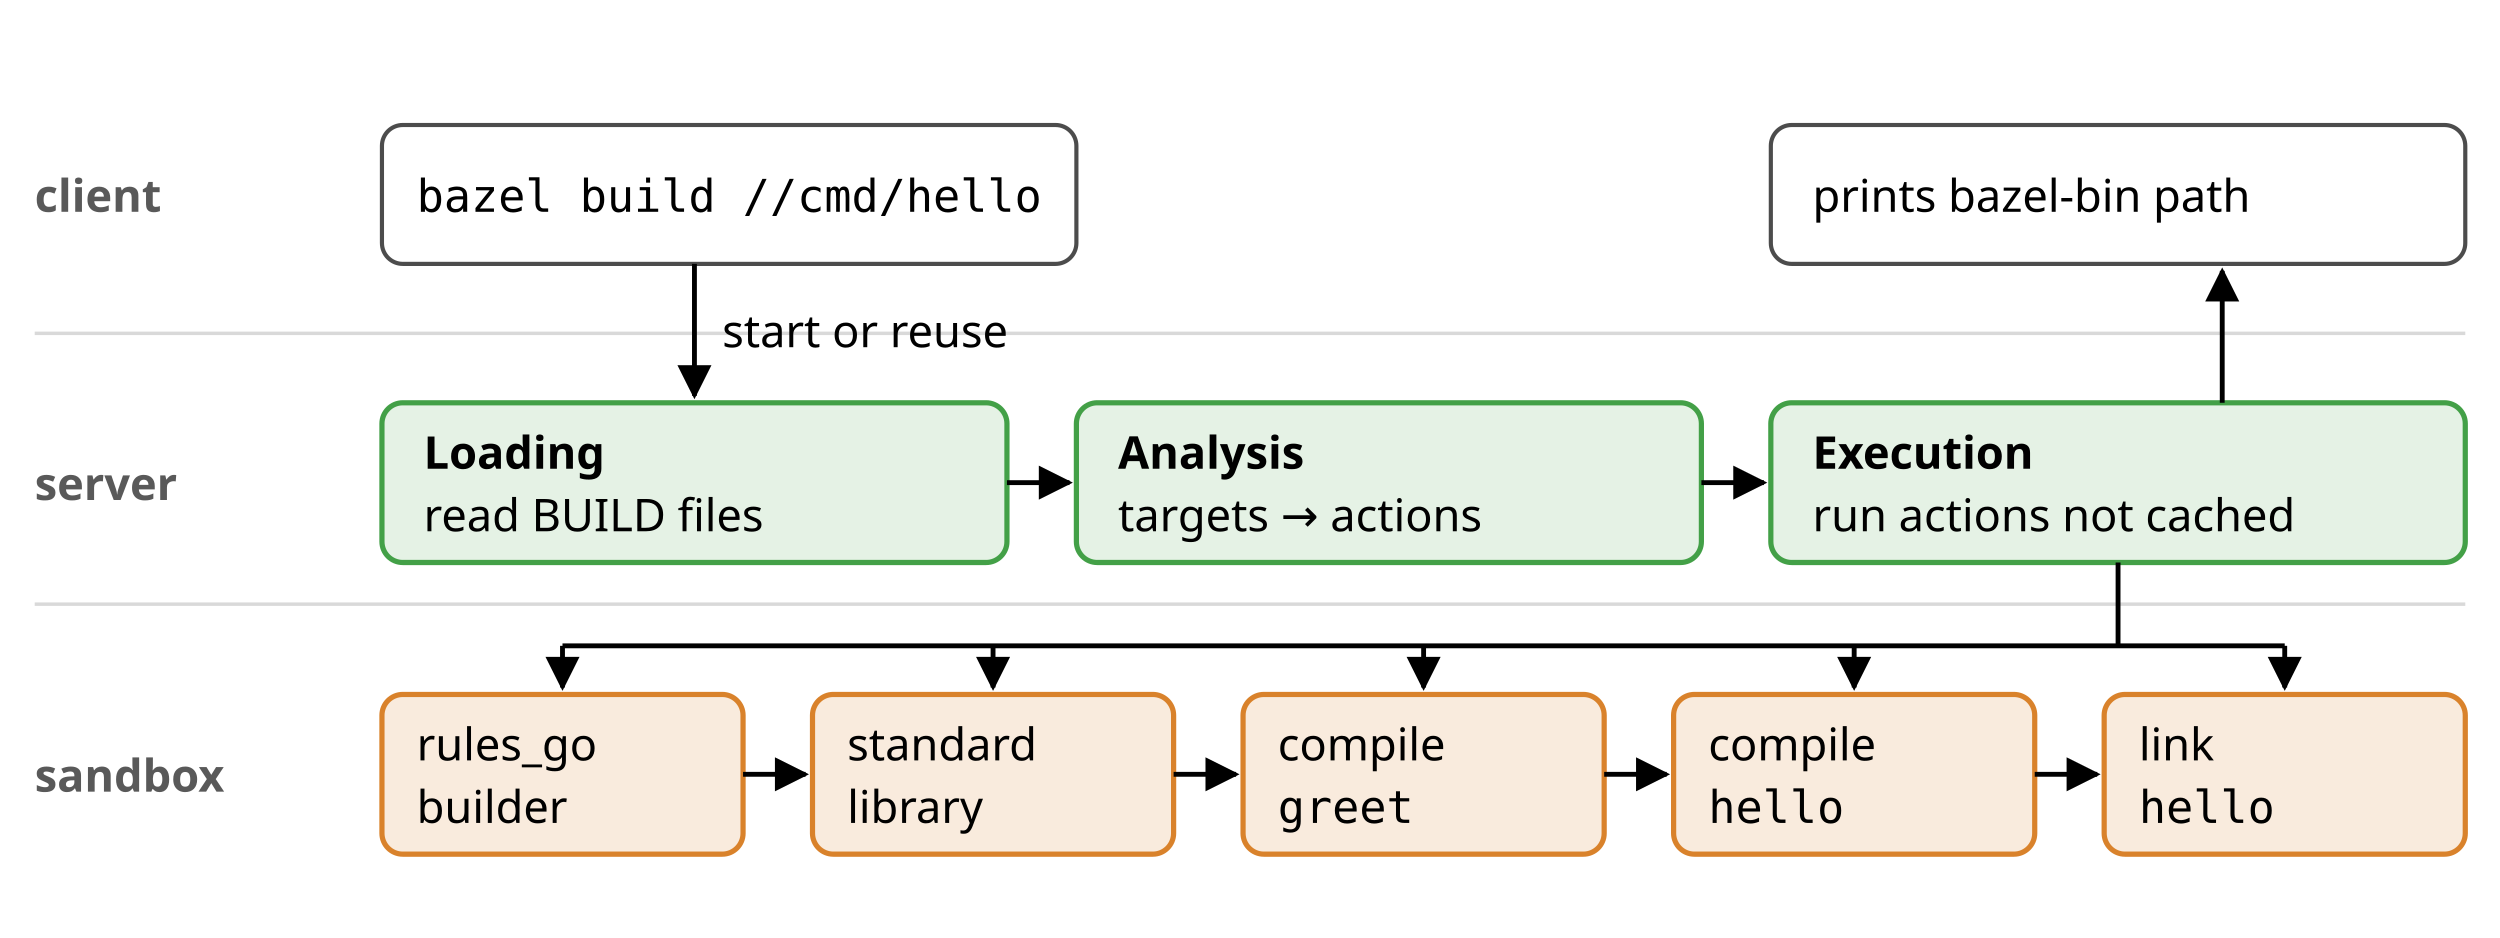
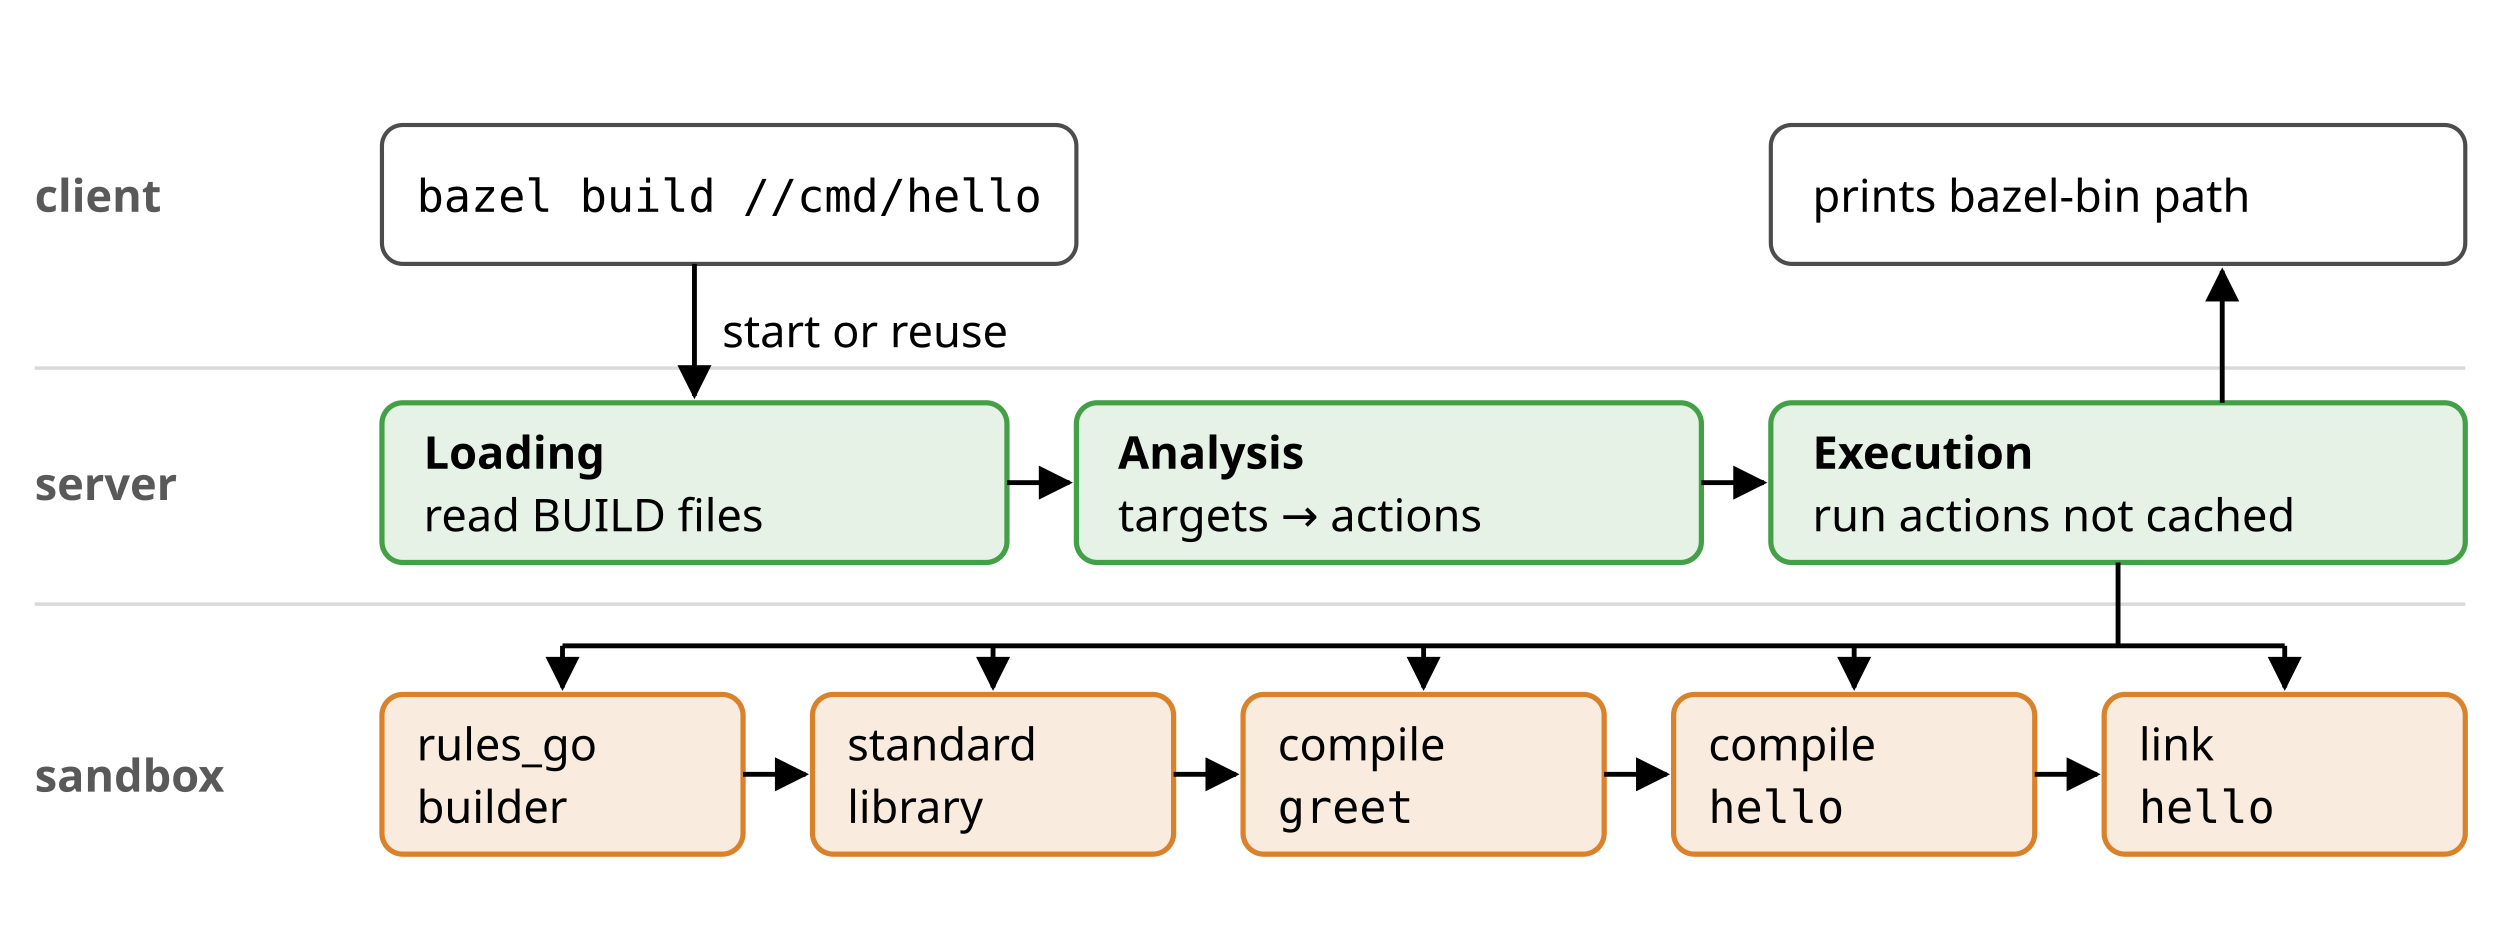
<svg xmlns="http://www.w3.org/2000/svg" viewBox="0 0 720 270" role="img" aria-labelledby="t2-2">
  <style>
    .t { font: 13px ui-sans-serif, system-ui, sans-serif; fill: currentColor; }
    .b { font: 600 13px ui-sans-serif, system-ui, sans-serif; fill: currentColor; }
    .h { font: 600 13px ui-sans-serif, system-ui, sans-serif; fill: currentColor; opacity: .65; }
    .m { font: 13px ui-monospace, SFMono-Regular, Menlo, monospace; fill: currentColor; }
    .box { fill: none; stroke: currentColor; stroke-opacity: .7; stroke-width: 1.2; }
    .bz { fill: #43A047; fill-opacity: .14; stroke: #43A047; stroke-width: 1.5; }
    .run { fill: #d9822b; fill-opacity: .16; stroke: #d9822b; stroke-width: 1.5; }
    .edge { stroke: currentColor; stroke-width: 1.4; fill: none; }
    .lane { stroke: currentColor; stroke-opacity: .15; }
    .s1 { animation: k1 9s infinite; } .s2 { animation: k2 9s infinite; }
    .s3 { animation: k3 9s infinite; } .s4 { animation: k4 9s infinite; }
    .s5 { animation: k5 9s infinite; } .s6 { animation: k6 9s infinite; }
    .s7 { animation: k7 9s infinite; } .s8 { animation: k8 9s infinite; }
    .s9 { animation: k9 9s infinite; } .s10 { animation: k10 9s infinite; }
    @keyframes k1 { 0% { opacity: .15 } 4%, 100% { opacity: 1 } }
    @keyframes k2 { 0%, 10% { opacity: .15 } 14%, 100% { opacity: 1 } }
    @keyframes k3 { 0%, 20% { opacity: .15 } 24%, 100% { opacity: 1 } }
    @keyframes k4 { 0%, 30% { opacity: .15 } 34%, 100% { opacity: 1 } }
    @keyframes k5 { 0%, 38% { opacity: .15 } 42%, 100% { opacity: 1 } }
    @keyframes k6 { 0%, 46% { opacity: .15 } 50%, 100% { opacity: 1 } }
    @keyframes k7 { 0%, 54% { opacity: .15 } 58%, 100% { opacity: 1 } }
    @keyframes k8 { 0%, 60% { opacity: .15 } 64%, 100% { opacity: 1 } }
    @keyframes k9 { 0%, 66% { opacity: .15 } 70%, 100% { opacity: 1 } }
    @keyframes k10 { 0%, 76% { opacity: .15 } 80%, 100% { opacity: 1 } }
    @media (prefers-reduced-motion: reduce) { * { animation: none !important; } }
  </style>
  <defs>
    <marker id="a22" viewBox="0 0 10 10" refX="9" refY="5" markerWidth="7" markerHeight="7" orient="auto">
      <path d="M0,0 L10,5 L0,10 z" fill="currentColor" />
    </marker>
  </defs>
  <text class="h" x="10" y="61">client</text>
  <text class="h" x="10" y="144">server</text>
  <text class="h" x="10" y="228">sandbox</text>
-   <path class="lane" d="M10,96 H710 M10,174 H710" />
+   <path class="lane" d="M10,106 H710 M10,174 H710" />
  <g class="s1">
    <rect class="box" x="110" y="36" width="200" height="40" rx="6" />
    <text class="m" x="120" y="61">bazel build //cmd/hello</text>
  </g>
  <g class="s2">
    <path class="edge" d="M200,76 V114" marker-end="url(#a22)" />
    <text class="t" x="208" y="100">start or reuse</text>
    <rect class="bz" x="110" y="116" width="180" height="46" rx="6" />
    <text class="b" x="122" y="135">Loading</text>
    <text class="t" x="122" y="153">read BUILD files</text>
  </g>
  <g class="s3">
    <path class="edge" d="M290,139 H308" marker-end="url(#a22)" />
    <rect class="bz" x="310" y="116" width="180" height="46" rx="6" />
    <text class="b" x="322" y="135">Analysis</text>
    <text class="t" x="322" y="153">targets → actions</text>
  </g>
  <g class="s4">
    <path class="edge" d="M490,139 H508" marker-end="url(#a22)" />
    <rect class="bz" x="510" y="116" width="200" height="46" rx="6" />
    <text class="b" x="522" y="135">Execution</text>
    <text class="t" x="522" y="153">run actions not cached</text>
    <path class="edge" d="M610,162 V186 M162,186 H658" />
  </g>
  <g class="s5">
    <path class="edge" d="M162,186 V198" marker-end="url(#a22)" />
    <rect class="run" x="110" y="200" width="104" height="46" rx="6" />
    <text class="t" x="120" y="219">rules_go</text>
    <text class="t" x="120" y="237">builder</text>
  </g>
  <g class="s6">
    <path class="edge" d="M286,186 V198" marker-end="url(#a22)" />
    <path class="edge" d="M214,223 H232" marker-end="url(#a22)" />
    <rect class="run" x="234" y="200" width="104" height="46" rx="6" />
    <text class="t" x="244" y="219">standard</text>
    <text class="t" x="244" y="237">library</text>
  </g>
  <g class="s7">
    <path class="edge" d="M410,186 V198" marker-end="url(#a22)" />
    <path class="edge" d="M338,223 H356" marker-end="url(#a22)" />
    <rect class="run" x="358" y="200" width="104" height="46" rx="6" />
    <text class="t" x="368" y="219">compile</text>
    <text class="m" x="368" y="237">greet</text>
  </g>
  <g class="s8">
    <path class="edge" d="M534,186 V198" marker-end="url(#a22)" />
    <path class="edge" d="M462,223 H480" marker-end="url(#a22)" />
    <rect class="run" x="482" y="200" width="104" height="46" rx="6" />
    <text class="t" x="492" y="219">compile</text>
    <text class="m" x="492" y="237">hello</text>
  </g>
  <g class="s9">
    <path class="edge" d="M658,186 V198" marker-end="url(#a22)" />
    <path class="edge" d="M586,223 H604" marker-end="url(#a22)" />
    <rect class="run" x="606" y="200" width="104" height="46" rx="6" />
    <text class="t" x="616" y="219">link</text>
    <text class="m" x="616" y="237">hello</text>
  </g>
  <g class="s10">
    <path class="edge" d="M640,116 V78" marker-end="url(#a22)" />
    <rect class="box" x="510" y="36" width="200" height="40" rx="6" />
    <text class="t" x="522" y="61">prints bazel-bin path</text>
  </g>
</svg>
